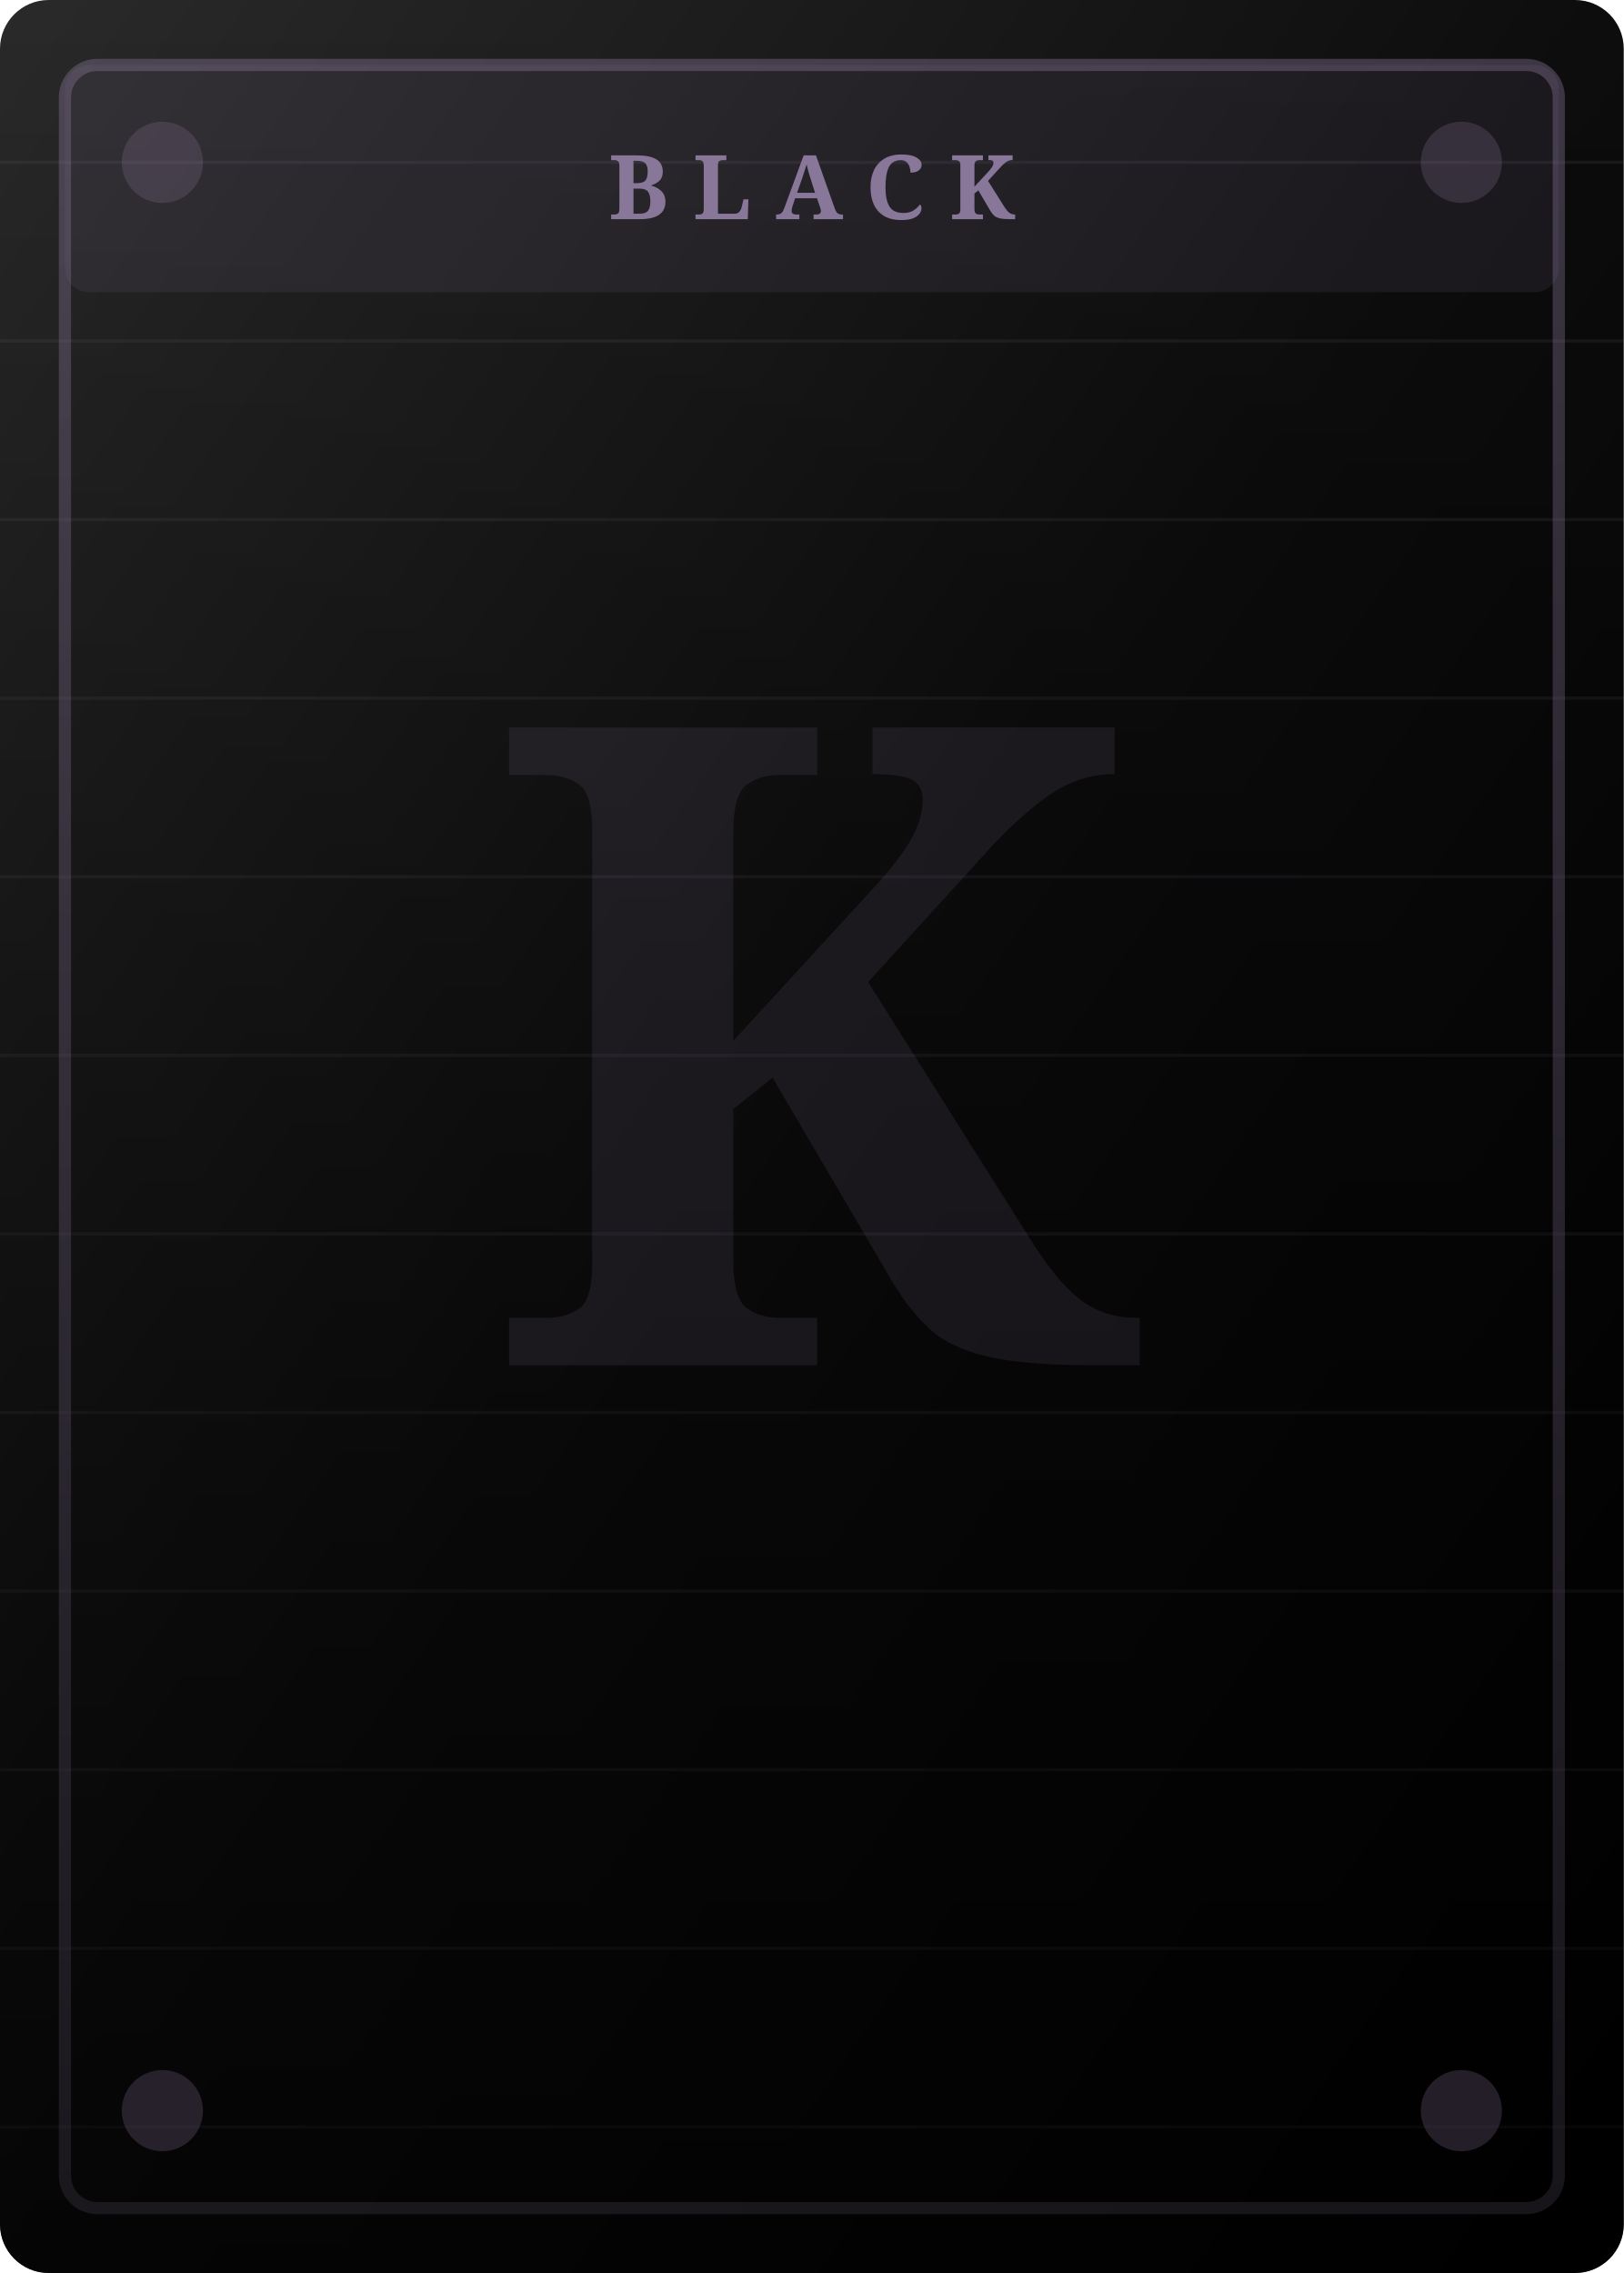
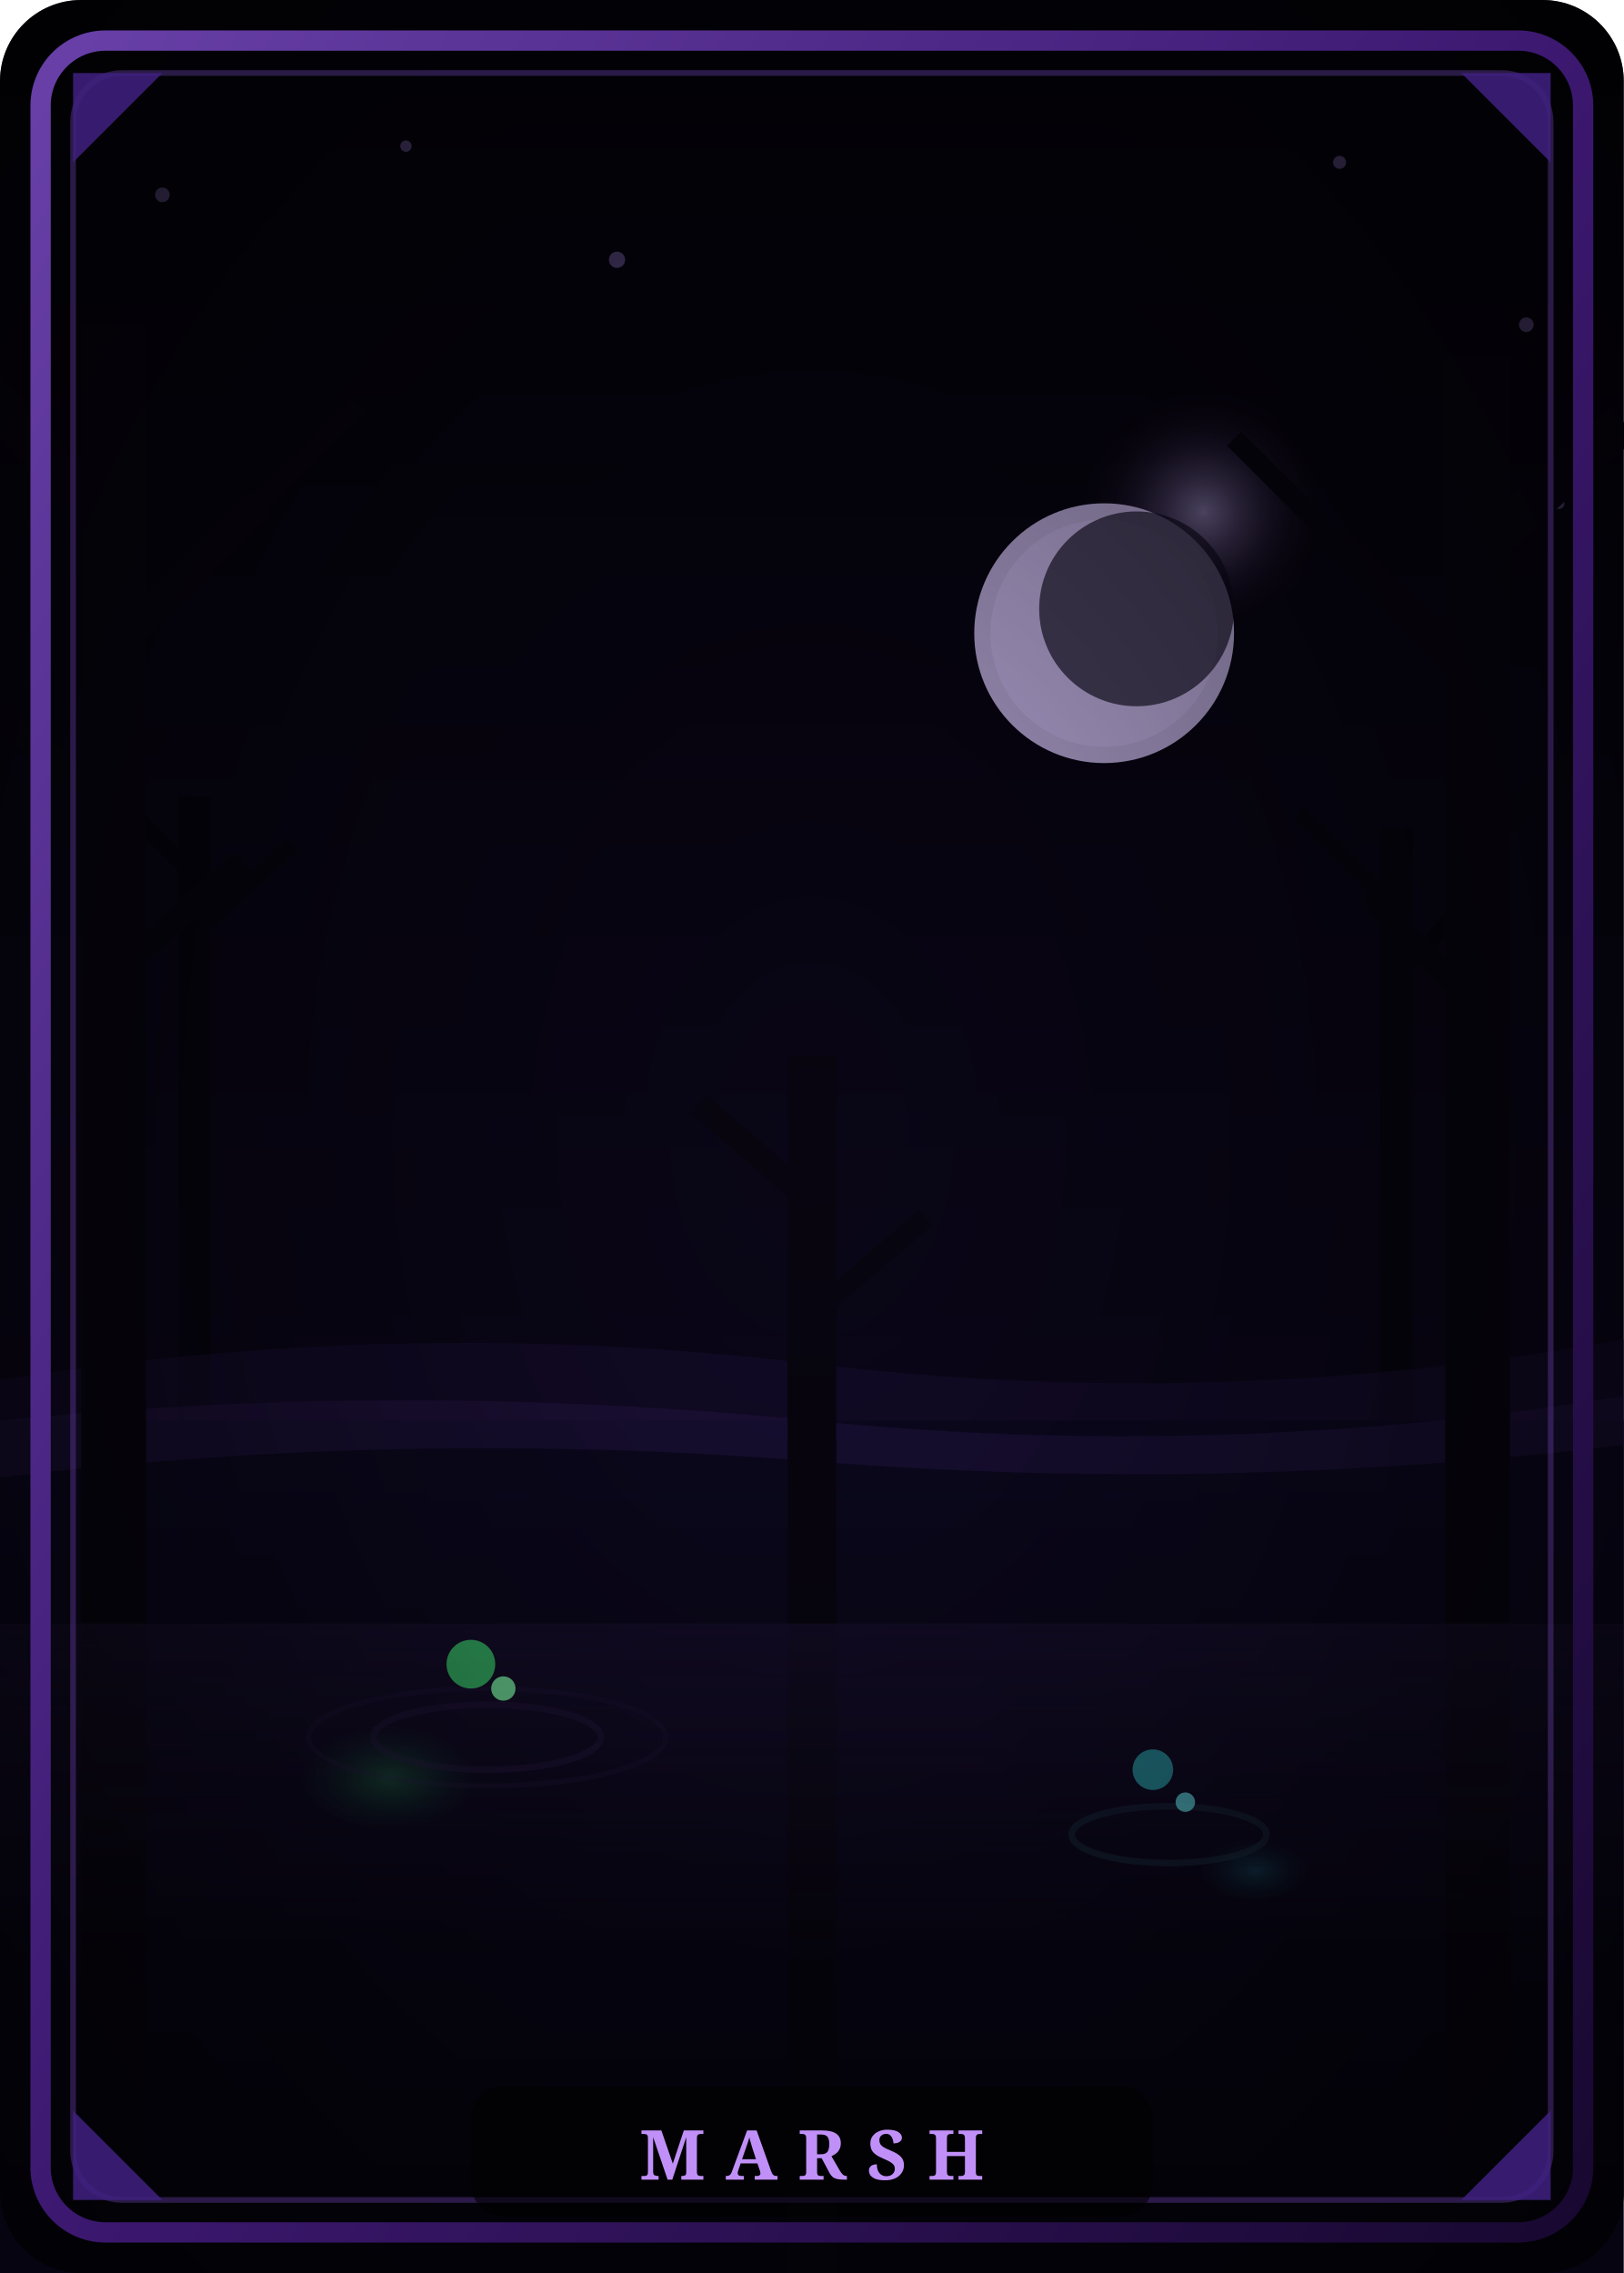
<svg xmlns="http://www.w3.org/2000/svg" width="200" height="280" viewBox="0 0 200 280">
  <defs>
-     <linearGradient id="bg" x1="0" y1="0" x2="1" y2="1">
-       <stop offset="0%" stop-color="#2a2a2a" />
-       <stop offset="50%" stop-color="#0d0d0d" />
-       <stop offset="100%" stop-color="#000000" />
+     <linearGradient id="sky" x1="0" y1="0" x2="0" y2="1">
+       <stop offset="0%" stop-color="#04020a" />
+       <stop offset="55%" stop-color="#0a0618" />
+       <stop offset="100%" stop-color="#100820" />
    </linearGradient>
-     <linearGradient id="vignette" x1="0" y1="0" x2="0" y2="1">
+     <linearGradient id="water" x1="0" y1="0" x2="0" y2="1">
+       <stop offset="0%" stop-color="#0c0820" />
+       <stop offset="100%" stop-color="#060410" />
+     </linearGradient>
+     <radialGradient id="moon" cx="68%" cy="28%" r="22%">
+       <stop offset="0%" stop-color="#a090c8" stop-opacity="0.7" />
+       <stop offset="60%" stop-color="#604880" stop-opacity="0.2" />
+       <stop offset="100%" stop-color="#200820" stop-opacity="0" />
+     </radialGradient>
+     <radialGradient id="wispa" cx="30%" cy="75%" r="18%">
+       <stop offset="0%" stop-color="#30c860" stop-opacity="0.4" />
+       <stop offset="100%" stop-color="#008040" stop-opacity="0" />
+     </radialGradient>
+     <radialGradient id="wispb" cx="72%" cy="80%" r="14%">
+       <stop offset="0%" stop-color="#2090a0" stop-opacity="0.35" />
+       <stop offset="100%" stop-color="#005060" stop-opacity="0" />
+     </radialGradient>
+     <radialGradient id="vig" cx="50%" cy="50%" r="68%">
      <stop offset="0%" stop-color="rgba(0,0,0,0)" />
-       <stop offset="100%" stop-color="rgba(0,0,0,0.6)" />
+       <stop offset="100%" stop-color="rgba(0,0,0,0.65)" />
+     </radialGradient>
+     <linearGradient id="fr" x1="0" y1="0" x2="1" y2="1">
+       <stop offset="0%" stop-color="#6840a8" />
+       <stop offset="50%" stop-color="#3c1870" />
+       <stop offset="100%" stop-color="#180830" />
+     </linearGradient>
+     <linearGradient id="mist" x1="0" y1="0" x2="0" y2="1">
+       <stop offset="0%" stop-color="#1a1030" stop-opacity="0.6" />
+       <stop offset="100%" stop-color="#1a1030" stop-opacity="0" />
    </linearGradient>
  </defs>
-   <rect width="200" height="280" fill="url(#bg)" rx="6" />
-   <line x1="0" y1="20" x2="200" y2="20" stroke="#887799" stroke-width="0.4" stroke-opacity="0.12" />
-   <line x1="0" y1="42" x2="200" y2="42" stroke="#887799" stroke-width="0.4" stroke-opacity="0.12" />
-   <line x1="0" y1="64" x2="200" y2="64" stroke="#887799" stroke-width="0.4" stroke-opacity="0.12" />
-   <line x1="0" y1="86" x2="200" y2="86" stroke="#887799" stroke-width="0.4" stroke-opacity="0.12" />
-   <line x1="0" y1="108" x2="200" y2="108" stroke="#887799" stroke-width="0.4" stroke-opacity="0.12" />
-   <line x1="0" y1="130" x2="200" y2="130" stroke="#887799" stroke-width="0.4" stroke-opacity="0.12" />
-   <line x1="0" y1="152" x2="200" y2="152" stroke="#887799" stroke-width="0.4" stroke-opacity="0.12" />
-   <line x1="0" y1="174" x2="200" y2="174" stroke="#887799" stroke-width="0.4" stroke-opacity="0.12" />
-   <line x1="0" y1="196" x2="200" y2="196" stroke="#887799" stroke-width="0.4" stroke-opacity="0.12" />
-   <line x1="0" y1="218" x2="200" y2="218" stroke="#887799" stroke-width="0.4" stroke-opacity="0.12" />
-   <line x1="0" y1="240" x2="200" y2="240" stroke="#887799" stroke-width="0.4" stroke-opacity="0.12" />
-   <line x1="0" y1="262" x2="200" y2="262" stroke="#887799" stroke-width="0.4" stroke-opacity="0.12" />
-   <rect x="8" y="8" width="184" height="264" fill="none" stroke="#887799" stroke-width="1.5" stroke-opacity="0.4" rx="4" />
-   <rect width="200" height="280" fill="url(#vignette)" rx="6" />
-   <text x="100" y="130" font-size="110" font-family="Georgia, serif" font-weight="bold" text-anchor="middle" dominant-baseline="middle" opacity="0.14" fill="#887799">K</text>
-   <rect x="8" y="8" width="184" height="28" fill="#887799" fill-opacity="0.12" rx="3" />
-   <text x="100" y="27" font-size="11" font-family="Georgia, serif" font-weight="bold" text-anchor="middle" fill="#887799" letter-spacing="3">BLACK</text>
-   <circle cx="20" cy="20" r="5" fill="#887799" fill-opacity="0.25" />
-   <circle cx="180" cy="20" r="5" fill="#887799" fill-opacity="0.25" />
-   <circle cx="20" cy="260" r="5" fill="#887799" fill-opacity="0.25" />
-   <circle cx="180" cy="260" r="5" fill="#887799" fill-opacity="0.25" />
+   <rect width="200" height="280" fill="url(#sky)" rx="10" />
+   <ellipse cx="136" cy="78" rx="34" ry="34" fill="url(#moon)" />
+   <circle cx="136" cy="78" r="16" fill="#c0b0e0" opacity="0.9" />
+   <circle cx="136" cy="78" r="14" fill="#b8a8d8" />
+   <circle cx="140" cy="75" r="12" fill="#0a0618" opacity="0.65" />
+   <g fill="#06040e" opacity="0.85">
+     <rect x="22" y="98" width="4" height="120" />
+     <line x1="24" y1="108" x2="12" y2="96" stroke="#06040e" stroke-width="2" />
+     <line x1="24" y1="115" x2="36" y2="104" stroke="#06040e" stroke-width="2" />
+     <rect x="170" y="102" width="4" height="116" />
+     <line x1="172" y1="112" x2="160" y2="100" stroke="#06040e" stroke-width="2" />
+     <line x1="172" y1="120" x2="184" y2="108" stroke="#06040e" stroke-width="2" />
+   </g>
+   <g fill="#8870c0" opacity="0.55">
+     <circle cx="20" cy="24" r="0.9" />
+     <circle cx="50" cy="18" r="0.7" />
+     <circle cx="76" cy="32" r="1" />
+     <circle cx="165" cy="20" r="0.8" />
+     <circle cx="188" cy="40" r="0.9" />
+     <circle cx="15" cy="55" r="0.6" />
+     <circle cx="192" cy="62" r="0.7" />
+   </g>
+   <path d="M0 170 Q50 162 100 168 Q150 174 200 165 L200 178 Q150 185 100 180 Q50 175 0 182 Z" fill="#180e30" opacity="0.6" />
+   <rect x="0" y="175" width="200" height="105" fill="url(#water)" />
+   <path d="M0 175 Q50 170 100 175 Q150 180 200 172 L200 178 Q150 184 100 180 Q50 176 0 182 Z" fill="#2a1850" opacity="0.4" />
+   <ellipse cx="60" cy="210" rx="30" ry="18" fill="url(#wispa)" />
+   <ellipse cx="144" cy="222" rx="24" ry="14" fill="url(#wispb)" />
+   <g fill="#080510">
+     <rect x="10" y="40" width="8" height="230" />
+     <line x1="14" y1="65" x2="-2" y2="48" stroke="#080510" stroke-width="5" />
+     <line x1="14" y1="80" x2="32" y2="62" stroke="#080510" stroke-width="4" />
+     <line x1="14" y1="100" x2="0" y2="88" stroke="#080510" stroke-width="3" />
+     <line x1="14" y1="120" x2="30" y2="106" stroke="#080510" stroke-width="3" />
+     <line x1="32" y1="62" x2="44" y2="50" stroke="#080510" stroke-width="2.5" />
+     <rect x="178" y="44" width="8" height="226" />
+     <line x1="182" y1="68" x2="200" y2="52" stroke="#080510" stroke-width="5" />
+     <line x1="182" y1="84" x2="164" y2="66" stroke="#080510" stroke-width="4" />
+     <line x1="182" y1="104" x2="196" y2="92" stroke="#080510" stroke-width="3" />
+     <line x1="182" y1="124" x2="168" y2="110" stroke="#080510" stroke-width="3" />
+     <line x1="164" y1="66" x2="152" y2="54" stroke="#080510" stroke-width="2.5" />
+     <rect x="97" y="130" width="6" height="150" />
+     <line x1="100" y1="148" x2="86" y2="136" stroke="#080510" stroke-width="3" />
+     <line x1="100" y1="162" x2="114" y2="150" stroke="#080510" stroke-width="2.5" />
+   </g>
+   <ellipse cx="60" cy="214" rx="14" ry="4" fill="none" stroke="#302050" stroke-width="0.8" opacity="0.4" />
+   <ellipse cx="60" cy="214" rx="22" ry="6" fill="none" stroke="#302050" stroke-width="0.6" opacity="0.25" />
+   <ellipse cx="144" cy="226" rx="12" ry="3.5" fill="none" stroke="#204050" stroke-width="0.8" opacity="0.4" />
+   <rect x="0" y="200" width="200" height="40" fill="url(#mist)" />
+   <circle cx="58" cy="205" r="3" fill="#40e878" opacity="0.7" />
+   <circle cx="62" cy="208" r="1.5" fill="#80ffaa" opacity="0.8" />
+   <circle cx="142" cy="218" r="2.5" fill="#30b8c0" opacity="0.65" />
+   <circle cx="146" cy="222" r="1.2" fill="#60d8e0" opacity="0.75" />
+   <rect width="200" height="280" fill="url(#vig)" rx="10" />
+   <rect x="5" y="5" width="190" height="270" rx="8" fill="none" stroke="url(#fr)" stroke-width="2.5" />
+   <rect x="9" y="9" width="182" height="262" rx="6" fill="none" stroke="#6840a8" stroke-width="0.7" stroke-opacity="0.4" />
+   <g fill="#402080" opacity="0.85">
+     <polygon points="9,9 20,9 9,20" />
+     <polygon points="191,9 180,9 191,20" />
+     <polygon points="9,271 20,271 9,260" />
+     <polygon points="191,271 180,271 191,260" />
+   </g>
+   <rect x="58" y="257" width="84" height="16" rx="4" fill="rgba(0,0,0,0.6)" />
+   <text x="100" y="268.5" font-size="8.5" font-family="Georgia,serif" font-weight="bold" text-anchor="middle" fill="#c090f8" letter-spacing="2.5">MARSH</text>
</svg>
